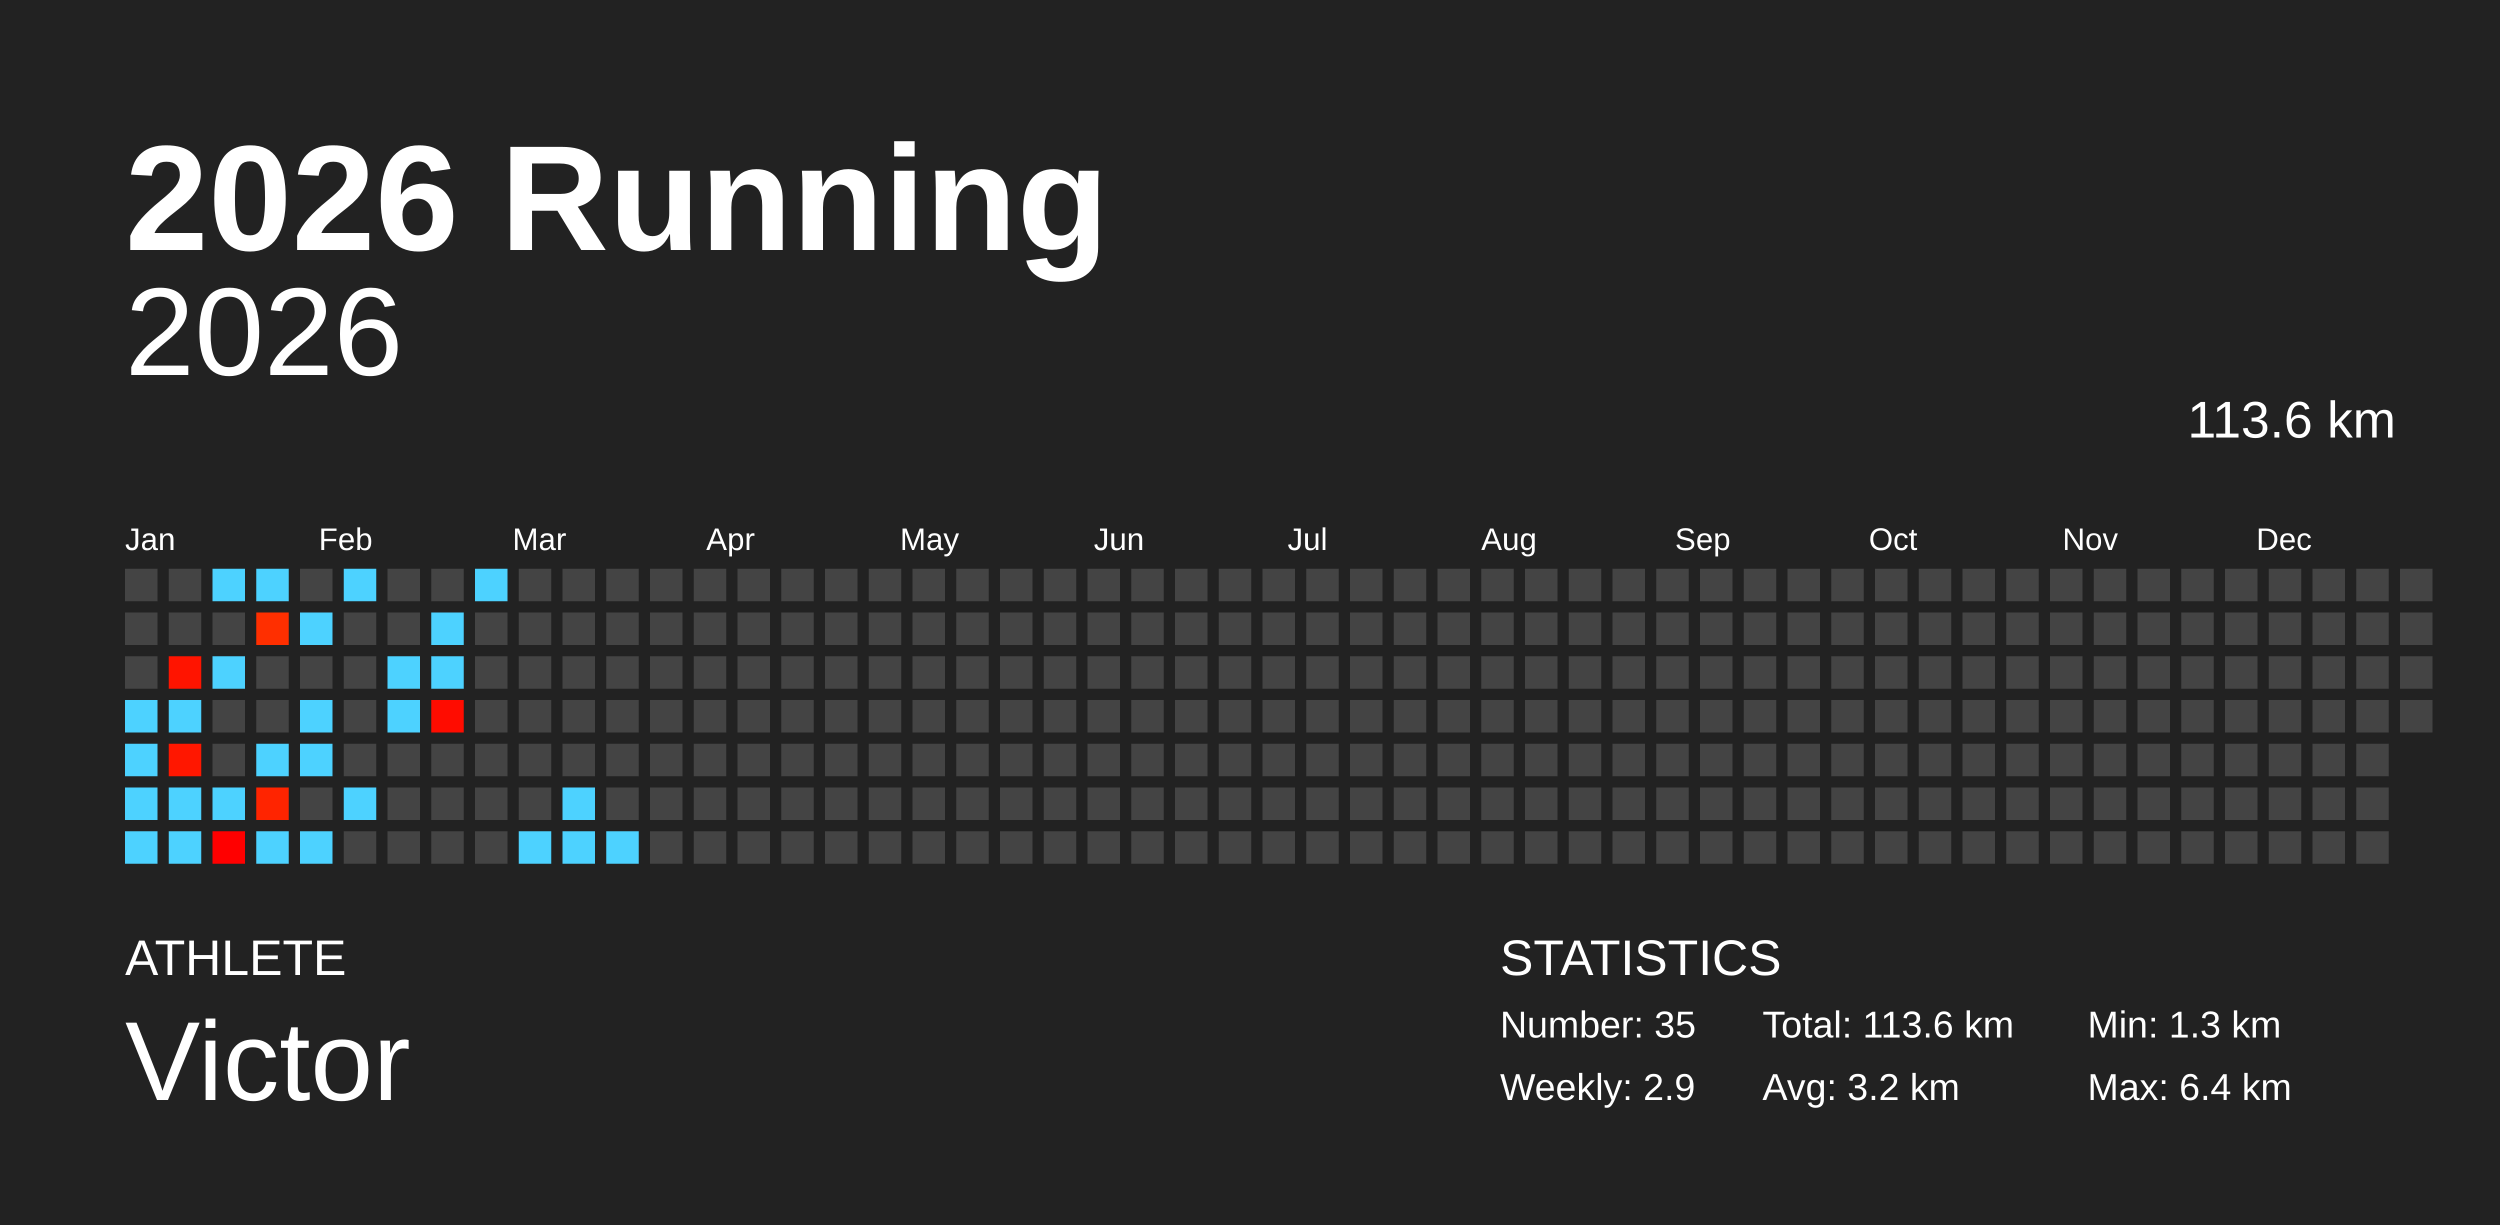
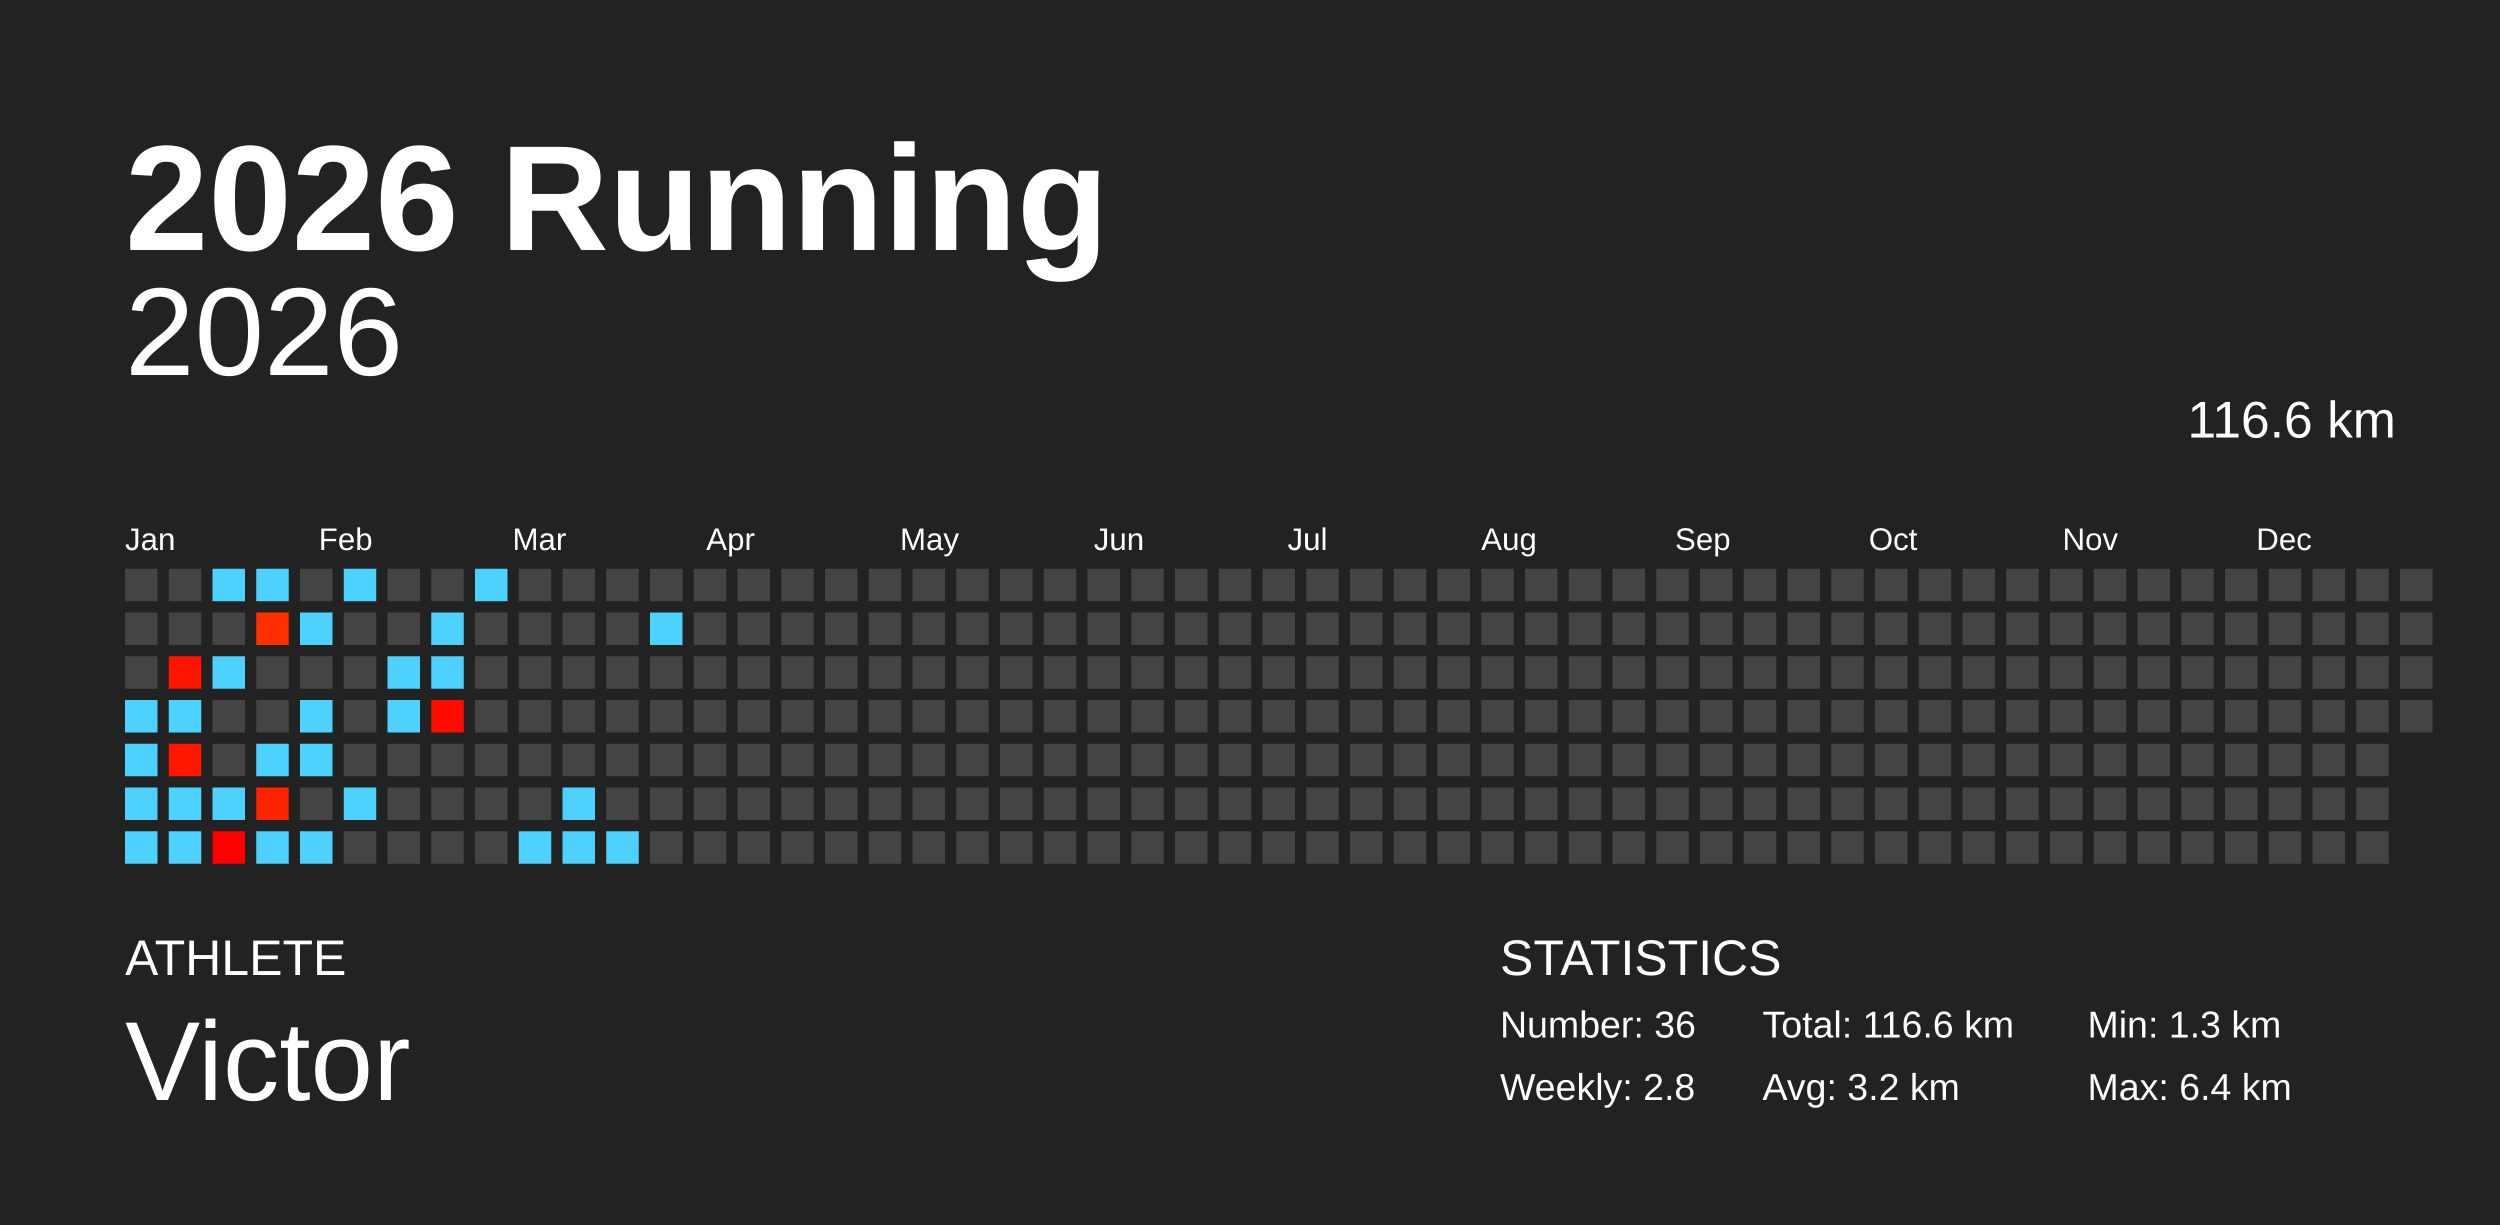
<svg xmlns="http://www.w3.org/2000/svg" baseProfile="full" height="98mm" version="1.1" viewBox="0,0,200,98" width="200mm">
  <defs />
  <rect fill="#222222" height="98" width="200" x="0" y="0" />
  <text fill="#FFFFFF" style="font-size:12px; font-family:Arial; font-weight:bold;" x="10" y="20">2026 Running</text>
  <text fill="#FFFFFF" style="font-size:4px; font-family:Arial" x="10" y="78">ATHLETE</text>
  <text fill="#FFFFFF" style="font-size:9px; font-family:Arial" x="10" y="88">Victor</text>
  <text fill="#FFFFFF" style="font-size:4px; font-family:Arial" x="120" y="78">STATISTICS</text>
-   <text fill="#FFFFFF" style="font-size:3px; font-family:Arial" x="120" y="83">Number: 35</text>
-   <text fill="#FFFFFF" style="font-size:3px; font-family:Arial" x="120" y="88">Weekly: 2.9</text>
-   <text fill="#FFFFFF" style="font-size:3px; font-family:Arial" x="141" y="83">Total: 113.6 km</text>
+   <text fill="#FFFFFF" style="font-size:3px; font-family:Arial" x="120" y="83">Number: 36</text>
+   <text fill="#FFFFFF" style="font-size:3px; font-family:Arial" x="120" y="88">Weekly: 2.8</text>
+   <text fill="#FFFFFF" style="font-size:3px; font-family:Arial" x="141" y="83">Total: 116.6 km</text>
  <text fill="#FFFFFF" style="font-size:3px; font-family:Arial" x="141" y="88">Avg: 3.2 km</text>
  <text fill="#FFFFFF" style="font-size:3px; font-family:Arial" x="167" y="83">Min: 1.3 km</text>
  <text fill="#FFFFFF" style="font-size:3px; font-family:Arial" x="167" y="88">Max: 6.4 km</text>
  <text alignment-baseline="hanging" fill="#FFFFFF" style="font-size:10.0px; font-family:Arial;" x="10" y="30">2026</text>
-   <text alignment-baseline="hanging" fill="#FFFFFF" style="font-size:4.125px; font-family:Arial;" x="175" y="35">113.6 km</text>
+   <text alignment-baseline="hanging" fill="#FFFFFF" style="font-size:4.125px; font-family:Arial;" x="175" y="35">116.6 km</text>
  <text fill="#FFFFFF" style="font-size:2.5px; font-family:Arial" x="10.0" y="44">Jan</text>
  <text fill="#FFFFFF" style="font-size:2.5px; font-family:Arial" x="25.5" y="44">Feb</text>
  <text fill="#FFFFFF" style="font-size:2.5px; font-family:Arial" x="41.0" y="44">Mar</text>
  <text fill="#FFFFFF" style="font-size:2.5px; font-family:Arial" x="56.5" y="44">Apr</text>
  <text fill="#FFFFFF" style="font-size:2.5px; font-family:Arial" x="72.0" y="44">May</text>
  <text fill="#FFFFFF" style="font-size:2.5px; font-family:Arial" x="87.5" y="44">Jun</text>
  <text fill="#FFFFFF" style="font-size:2.5px; font-family:Arial" x="103.0" y="44">Jul</text>
  <text fill="#FFFFFF" style="font-size:2.5px; font-family:Arial" x="118.5" y="44">Aug</text>
  <text fill="#FFFFFF" style="font-size:2.5px; font-family:Arial" x="134.0" y="44">Sep</text>
  <text fill="#FFFFFF" style="font-size:2.5px; font-family:Arial" x="149.5" y="44">Oct</text>
  <text fill="#FFFFFF" style="font-size:2.5px; font-family:Arial" x="165.0" y="44">Nov</text>
  <text fill="#FFFFFF" style="font-size:2.5px; font-family:Arial" x="180.5" y="44">Dec</text>
  <rect fill="#444444" height="2.6" width="2.6" x="10.0" y="45.5" />
  <rect fill="#444444" height="2.6" width="2.6" x="10.0" y="49.0" />
  <rect fill="#444444" height="2.6" width="2.6" x="10.0" y="52.5" />
  <rect fill="#4dd2ff" height="2.6" width="2.6" x="10.0" y="56.0" />
  <rect fill="#4dd2ff" height="2.6" width="2.6" x="10.0" y="59.5" />
  <rect fill="#4dd2ff" height="2.6" width="2.6" x="10.0" y="63.0" />
  <rect fill="#4dd2ff" height="2.6" width="2.6" x="10.0" y="66.5" />
  <rect fill="#444444" height="2.6" width="2.6" x="13.5" y="45.5" />
  <rect fill="#444444" height="2.6" width="2.6" x="13.5" y="49.0" />
  <rect fill="#ff1400" height="2.6" width="2.6" x="13.5" y="52.5" />
  <rect fill="#4dd2ff" height="2.6" width="2.6" x="13.5" y="56.0" />
  <rect fill="#ff1700" height="2.6" width="2.6" x="13.5" y="59.5" />
  <rect fill="#4dd2ff" height="2.6" width="2.6" x="13.5" y="63.0" />
  <rect fill="#4dd2ff" height="2.6" width="2.6" x="13.5" y="66.5" />
  <rect fill="#4dd2ff" height="2.6" width="2.6" x="17.0" y="45.5" />
  <rect fill="#444444" height="2.6" width="2.6" x="17.0" y="49.0" />
  <rect fill="#4dd2ff" height="2.6" width="2.6" x="17.0" y="52.5" />
  <rect fill="#444444" height="2.6" width="2.6" x="17.0" y="56.0" />
  <rect fill="#444444" height="2.6" width="2.6" x="17.0" y="59.5" />
  <rect fill="#4dd2ff" height="2.6" width="2.6" x="17.0" y="63.0" />
  <rect fill="#ff0000" height="2.6" width="2.6" x="17.0" y="66.5" />
  <rect fill="#4dd2ff" height="2.6" width="2.6" x="20.5" y="45.5" />
  <rect fill="#ff2f00" height="2.6" width="2.6" x="20.5" y="49.0" />
  <rect fill="#444444" height="2.6" width="2.6" x="20.5" y="52.5" />
  <rect fill="#444444" height="2.6" width="2.6" x="20.5" y="56.0" />
  <rect fill="#4dd2ff" height="2.6" width="2.6" x="20.5" y="59.5" />
  <rect fill="#ff2400" height="2.6" width="2.6" x="20.5" y="63.0" />
  <rect fill="#4dd2ff" height="2.6" width="2.6" x="20.5" y="66.5" />
  <rect fill="#444444" height="2.6" width="2.6" x="24.0" y="45.5" />
  <rect fill="#4dd2ff" height="2.6" width="2.6" x="24.0" y="49.0" />
  <rect fill="#444444" height="2.6" width="2.6" x="24.0" y="52.5" />
  <rect fill="#4dd2ff" height="2.6" width="2.6" x="24.0" y="56.0" />
  <rect fill="#4dd2ff" height="2.6" width="2.6" x="24.0" y="59.5" />
  <rect fill="#444444" height="2.6" width="2.6" x="24.0" y="63.0" />
  <rect fill="#4dd2ff" height="2.6" width="2.6" x="24.0" y="66.5" />
  <rect fill="#4dd2ff" height="2.6" width="2.6" x="27.5" y="45.5" />
  <rect fill="#444444" height="2.6" width="2.6" x="27.5" y="49.0" />
  <rect fill="#444444" height="2.6" width="2.6" x="27.5" y="52.5" />
  <rect fill="#444444" height="2.6" width="2.6" x="27.5" y="56.0" />
  <rect fill="#444444" height="2.6" width="2.6" x="27.5" y="59.5" />
  <rect fill="#4dd2ff" height="2.6" width="2.6" x="27.5" y="63.0" />
  <rect fill="#444444" height="2.6" width="2.6" x="27.5" y="66.5" />
  <rect fill="#444444" height="2.6" width="2.6" x="31.0" y="45.5" />
  <rect fill="#444444" height="2.6" width="2.6" x="31.0" y="49.0" />
  <rect fill="#4dd2ff" height="2.6" width="2.6" x="31.0" y="52.5" />
  <rect fill="#4dd2ff" height="2.6" width="2.6" x="31.0" y="56.0" />
  <rect fill="#444444" height="2.6" width="2.6" x="31.0" y="59.5" />
  <rect fill="#444444" height="2.6" width="2.6" x="31.0" y="63.0" />
  <rect fill="#444444" height="2.6" width="2.6" x="31.0" y="66.5" />
  <rect fill="#444444" height="2.6" width="2.6" x="34.5" y="45.5" />
  <rect fill="#4dd2ff" height="2.6" width="2.6" x="34.5" y="49.0" />
  <rect fill="#4dd2ff" height="2.6" width="2.6" x="34.5" y="52.5" />
  <rect fill="#ff0c00" height="2.6" width="2.6" x="34.5" y="56.0" />
  <rect fill="#444444" height="2.6" width="2.6" x="34.5" y="59.5" />
  <rect fill="#444444" height="2.6" width="2.6" x="34.5" y="63.0" />
  <rect fill="#444444" height="2.6" width="2.6" x="34.5" y="66.5" />
  <rect fill="#4dd2ff" height="2.6" width="2.6" x="38.0" y="45.5" />
  <rect fill="#444444" height="2.6" width="2.6" x="38.0" y="49.0" />
  <rect fill="#444444" height="2.6" width="2.6" x="38.0" y="52.5" />
  <rect fill="#444444" height="2.6" width="2.6" x="38.0" y="56.0" />
  <rect fill="#444444" height="2.6" width="2.6" x="38.0" y="59.5" />
  <rect fill="#444444" height="2.6" width="2.6" x="38.0" y="63.0" />
  <rect fill="#444444" height="2.6" width="2.6" x="38.0" y="66.5" />
  <rect fill="#444444" height="2.6" width="2.6" x="41.5" y="45.5" />
  <rect fill="#444444" height="2.6" width="2.6" x="41.5" y="49.0" />
  <rect fill="#444444" height="2.6" width="2.6" x="41.5" y="52.5" />
  <rect fill="#444444" height="2.6" width="2.6" x="41.5" y="56.0" />
  <rect fill="#444444" height="2.6" width="2.6" x="41.5" y="59.5" />
  <rect fill="#444444" height="2.6" width="2.6" x="41.5" y="63.0" />
  <rect fill="#4dd2ff" height="2.6" width="2.6" x="41.5" y="66.5" />
  <rect fill="#444444" height="2.6" width="2.6" x="45.0" y="45.5" />
  <rect fill="#444444" height="2.6" width="2.6" x="45.0" y="49.0" />
  <rect fill="#444444" height="2.6" width="2.6" x="45.0" y="52.5" />
  <rect fill="#444444" height="2.6" width="2.6" x="45.0" y="56.0" />
  <rect fill="#444444" height="2.6" width="2.6" x="45.0" y="59.5" />
  <rect fill="#4dd2ff" height="2.6" width="2.6" x="45.0" y="63.0" />
  <rect fill="#4dd2ff" height="2.6" width="2.6" x="45.0" y="66.5" />
  <rect fill="#444444" height="2.6" width="2.6" x="48.5" y="45.5" />
  <rect fill="#444444" height="2.6" width="2.6" x="48.5" y="49.0" />
  <rect fill="#444444" height="2.6" width="2.6" x="48.5" y="52.5" />
  <rect fill="#444444" height="2.6" width="2.6" x="48.5" y="56.0" />
  <rect fill="#444444" height="2.6" width="2.6" x="48.5" y="59.5" />
  <rect fill="#444444" height="2.6" width="2.6" x="48.5" y="63.0" />
  <rect fill="#4dd2ff" height="2.6" width="2.6" x="48.5" y="66.5" />
  <rect fill="#444444" height="2.6" width="2.6" x="52.0" y="45.5" />
-   <rect fill="#444444" height="2.6" width="2.6" x="52.0" y="49.0" />
+   <rect fill="#4dd2ff" height="2.6" width="2.6" x="52.0" y="49.0" />
  <rect fill="#444444" height="2.6" width="2.6" x="52.0" y="52.5" />
  <rect fill="#444444" height="2.6" width="2.6" x="52.0" y="56.0" />
  <rect fill="#444444" height="2.6" width="2.6" x="52.0" y="59.5" />
  <rect fill="#444444" height="2.6" width="2.6" x="52.0" y="63.0" />
  <rect fill="#444444" height="2.6" width="2.6" x="52.0" y="66.5" />
  <rect fill="#444444" height="2.6" width="2.6" x="55.5" y="45.5" />
  <rect fill="#444444" height="2.6" width="2.6" x="55.5" y="49.0" />
  <rect fill="#444444" height="2.6" width="2.6" x="55.5" y="52.5" />
  <rect fill="#444444" height="2.6" width="2.6" x="55.5" y="56.0" />
  <rect fill="#444444" height="2.6" width="2.6" x="55.5" y="59.5" />
  <rect fill="#444444" height="2.6" width="2.6" x="55.5" y="63.0" />
  <rect fill="#444444" height="2.6" width="2.6" x="55.5" y="66.5" />
  <rect fill="#444444" height="2.6" width="2.6" x="59.0" y="45.5" />
  <rect fill="#444444" height="2.6" width="2.6" x="59.0" y="49.0" />
  <rect fill="#444444" height="2.6" width="2.6" x="59.0" y="52.5" />
  <rect fill="#444444" height="2.6" width="2.6" x="59.0" y="56.0" />
  <rect fill="#444444" height="2.6" width="2.6" x="59.0" y="59.5" />
  <rect fill="#444444" height="2.6" width="2.6" x="59.0" y="63.0" />
  <rect fill="#444444" height="2.6" width="2.6" x="59.0" y="66.5" />
  <rect fill="#444444" height="2.6" width="2.6" x="62.5" y="45.5" />
  <rect fill="#444444" height="2.6" width="2.6" x="62.5" y="49.0" />
  <rect fill="#444444" height="2.6" width="2.6" x="62.5" y="52.5" />
  <rect fill="#444444" height="2.6" width="2.6" x="62.5" y="56.0" />
  <rect fill="#444444" height="2.6" width="2.6" x="62.5" y="59.5" />
  <rect fill="#444444" height="2.6" width="2.6" x="62.5" y="63.0" />
  <rect fill="#444444" height="2.6" width="2.6" x="62.5" y="66.5" />
  <rect fill="#444444" height="2.6" width="2.6" x="66.0" y="45.5" />
  <rect fill="#444444" height="2.6" width="2.6" x="66.0" y="49.0" />
  <rect fill="#444444" height="2.6" width="2.6" x="66.0" y="52.5" />
  <rect fill="#444444" height="2.6" width="2.6" x="66.0" y="56.0" />
  <rect fill="#444444" height="2.6" width="2.6" x="66.0" y="59.5" />
  <rect fill="#444444" height="2.6" width="2.6" x="66.0" y="63.0" />
  <rect fill="#444444" height="2.6" width="2.6" x="66.0" y="66.5" />
  <rect fill="#444444" height="2.6" width="2.6" x="69.5" y="45.5" />
  <rect fill="#444444" height="2.6" width="2.6" x="69.5" y="49.0" />
  <rect fill="#444444" height="2.6" width="2.6" x="69.5" y="52.5" />
  <rect fill="#444444" height="2.6" width="2.6" x="69.5" y="56.0" />
  <rect fill="#444444" height="2.6" width="2.6" x="69.5" y="59.5" />
  <rect fill="#444444" height="2.6" width="2.6" x="69.5" y="63.0" />
  <rect fill="#444444" height="2.6" width="2.6" x="69.5" y="66.5" />
  <rect fill="#444444" height="2.6" width="2.6" x="73.0" y="45.5" />
  <rect fill="#444444" height="2.6" width="2.6" x="73.0" y="49.0" />
  <rect fill="#444444" height="2.6" width="2.6" x="73.0" y="52.5" />
  <rect fill="#444444" height="2.6" width="2.6" x="73.0" y="56.0" />
  <rect fill="#444444" height="2.6" width="2.6" x="73.0" y="59.5" />
  <rect fill="#444444" height="2.6" width="2.6" x="73.0" y="63.0" />
  <rect fill="#444444" height="2.6" width="2.6" x="73.0" y="66.5" />
  <rect fill="#444444" height="2.6" width="2.6" x="76.5" y="45.5" />
  <rect fill="#444444" height="2.6" width="2.6" x="76.5" y="49.0" />
  <rect fill="#444444" height="2.6" width="2.6" x="76.5" y="52.5" />
  <rect fill="#444444" height="2.6" width="2.6" x="76.5" y="56.0" />
  <rect fill="#444444" height="2.6" width="2.6" x="76.5" y="59.5" />
  <rect fill="#444444" height="2.6" width="2.6" x="76.5" y="63.0" />
  <rect fill="#444444" height="2.6" width="2.6" x="76.5" y="66.5" />
  <rect fill="#444444" height="2.6" width="2.6" x="80.0" y="45.5" />
  <rect fill="#444444" height="2.6" width="2.6" x="80.0" y="49.0" />
  <rect fill="#444444" height="2.6" width="2.6" x="80.0" y="52.5" />
  <rect fill="#444444" height="2.6" width="2.6" x="80.0" y="56.0" />
  <rect fill="#444444" height="2.6" width="2.6" x="80.0" y="59.5" />
  <rect fill="#444444" height="2.6" width="2.6" x="80.0" y="63.0" />
  <rect fill="#444444" height="2.6" width="2.6" x="80.0" y="66.5" />
  <rect fill="#444444" height="2.6" width="2.6" x="83.5" y="45.5" />
  <rect fill="#444444" height="2.6" width="2.6" x="83.5" y="49.0" />
  <rect fill="#444444" height="2.6" width="2.6" x="83.5" y="52.5" />
  <rect fill="#444444" height="2.6" width="2.6" x="83.5" y="56.0" />
  <rect fill="#444444" height="2.6" width="2.6" x="83.5" y="59.5" />
  <rect fill="#444444" height="2.6" width="2.6" x="83.5" y="63.0" />
  <rect fill="#444444" height="2.6" width="2.6" x="83.5" y="66.5" />
  <rect fill="#444444" height="2.6" width="2.6" x="87.0" y="45.5" />
  <rect fill="#444444" height="2.6" width="2.6" x="87.0" y="49.0" />
  <rect fill="#444444" height="2.6" width="2.6" x="87.0" y="52.5" />
  <rect fill="#444444" height="2.6" width="2.6" x="87.0" y="56.0" />
  <rect fill="#444444" height="2.6" width="2.6" x="87.0" y="59.5" />
  <rect fill="#444444" height="2.6" width="2.6" x="87.0" y="63.0" />
  <rect fill="#444444" height="2.6" width="2.6" x="87.0" y="66.5" />
  <rect fill="#444444" height="2.6" width="2.6" x="90.5" y="45.5" />
  <rect fill="#444444" height="2.6" width="2.6" x="90.5" y="49.0" />
  <rect fill="#444444" height="2.6" width="2.6" x="90.5" y="52.5" />
  <rect fill="#444444" height="2.6" width="2.6" x="90.5" y="56.0" />
  <rect fill="#444444" height="2.6" width="2.6" x="90.5" y="59.5" />
  <rect fill="#444444" height="2.6" width="2.6" x="90.5" y="63.0" />
  <rect fill="#444444" height="2.6" width="2.6" x="90.5" y="66.5" />
  <rect fill="#444444" height="2.6" width="2.6" x="94.0" y="45.5" />
  <rect fill="#444444" height="2.6" width="2.6" x="94.0" y="49.0" />
  <rect fill="#444444" height="2.6" width="2.6" x="94.0" y="52.5" />
  <rect fill="#444444" height="2.6" width="2.6" x="94.0" y="56.0" />
  <rect fill="#444444" height="2.6" width="2.6" x="94.0" y="59.5" />
  <rect fill="#444444" height="2.6" width="2.6" x="94.0" y="63.0" />
  <rect fill="#444444" height="2.6" width="2.6" x="94.0" y="66.5" />
  <rect fill="#444444" height="2.6" width="2.6" x="97.5" y="45.5" />
  <rect fill="#444444" height="2.6" width="2.6" x="97.5" y="49.0" />
  <rect fill="#444444" height="2.6" width="2.6" x="97.5" y="52.5" />
  <rect fill="#444444" height="2.6" width="2.6" x="97.5" y="56.0" />
  <rect fill="#444444" height="2.6" width="2.6" x="97.5" y="59.5" />
  <rect fill="#444444" height="2.6" width="2.6" x="97.5" y="63.0" />
  <rect fill="#444444" height="2.6" width="2.6" x="97.5" y="66.5" />
  <rect fill="#444444" height="2.6" width="2.6" x="101.0" y="45.5" />
  <rect fill="#444444" height="2.6" width="2.6" x="101.0" y="49.0" />
  <rect fill="#444444" height="2.6" width="2.6" x="101.0" y="52.5" />
  <rect fill="#444444" height="2.6" width="2.6" x="101.0" y="56.0" />
  <rect fill="#444444" height="2.6" width="2.6" x="101.0" y="59.5" />
  <rect fill="#444444" height="2.6" width="2.6" x="101.0" y="63.0" />
  <rect fill="#444444" height="2.6" width="2.6" x="101.0" y="66.5" />
  <rect fill="#444444" height="2.6" width="2.6" x="104.5" y="45.5" />
  <rect fill="#444444" height="2.6" width="2.6" x="104.5" y="49.0" />
  <rect fill="#444444" height="2.6" width="2.6" x="104.5" y="52.5" />
  <rect fill="#444444" height="2.6" width="2.6" x="104.5" y="56.0" />
  <rect fill="#444444" height="2.6" width="2.6" x="104.5" y="59.5" />
  <rect fill="#444444" height="2.6" width="2.6" x="104.5" y="63.0" />
  <rect fill="#444444" height="2.6" width="2.6" x="104.5" y="66.5" />
  <rect fill="#444444" height="2.6" width="2.6" x="108.0" y="45.5" />
  <rect fill="#444444" height="2.6" width="2.6" x="108.0" y="49.0" />
  <rect fill="#444444" height="2.6" width="2.6" x="108.0" y="52.5" />
  <rect fill="#444444" height="2.6" width="2.6" x="108.0" y="56.0" />
  <rect fill="#444444" height="2.6" width="2.6" x="108.0" y="59.5" />
  <rect fill="#444444" height="2.6" width="2.6" x="108.0" y="63.0" />
  <rect fill="#444444" height="2.6" width="2.6" x="108.0" y="66.5" />
  <rect fill="#444444" height="2.6" width="2.6" x="111.5" y="45.5" />
  <rect fill="#444444" height="2.6" width="2.6" x="111.5" y="49.0" />
  <rect fill="#444444" height="2.6" width="2.6" x="111.5" y="52.5" />
  <rect fill="#444444" height="2.6" width="2.6" x="111.5" y="56.0" />
  <rect fill="#444444" height="2.6" width="2.6" x="111.5" y="59.5" />
  <rect fill="#444444" height="2.6" width="2.6" x="111.5" y="63.0" />
  <rect fill="#444444" height="2.6" width="2.6" x="111.5" y="66.5" />
  <rect fill="#444444" height="2.6" width="2.6" x="115.0" y="45.5" />
  <rect fill="#444444" height="2.6" width="2.6" x="115.0" y="49.0" />
  <rect fill="#444444" height="2.6" width="2.6" x="115.0" y="52.5" />
  <rect fill="#444444" height="2.6" width="2.6" x="115.0" y="56.0" />
  <rect fill="#444444" height="2.6" width="2.6" x="115.0" y="59.5" />
  <rect fill="#444444" height="2.6" width="2.6" x="115.0" y="63.0" />
  <rect fill="#444444" height="2.6" width="2.6" x="115.0" y="66.5" />
  <rect fill="#444444" height="2.6" width="2.6" x="118.5" y="45.5" />
  <rect fill="#444444" height="2.6" width="2.6" x="118.5" y="49.0" />
  <rect fill="#444444" height="2.6" width="2.6" x="118.5" y="52.5" />
  <rect fill="#444444" height="2.6" width="2.6" x="118.5" y="56.0" />
  <rect fill="#444444" height="2.6" width="2.6" x="118.5" y="59.5" />
  <rect fill="#444444" height="2.6" width="2.6" x="118.5" y="63.0" />
  <rect fill="#444444" height="2.6" width="2.6" x="118.5" y="66.5" />
  <rect fill="#444444" height="2.6" width="2.6" x="122.0" y="45.5" />
  <rect fill="#444444" height="2.6" width="2.6" x="122.0" y="49.0" />
  <rect fill="#444444" height="2.6" width="2.6" x="122.0" y="52.5" />
  <rect fill="#444444" height="2.6" width="2.6" x="122.0" y="56.0" />
  <rect fill="#444444" height="2.6" width="2.6" x="122.0" y="59.5" />
  <rect fill="#444444" height="2.6" width="2.6" x="122.0" y="63.0" />
  <rect fill="#444444" height="2.6" width="2.6" x="122.0" y="66.5" />
  <rect fill="#444444" height="2.6" width="2.6" x="125.5" y="45.5" />
  <rect fill="#444444" height="2.6" width="2.6" x="125.5" y="49.0" />
  <rect fill="#444444" height="2.6" width="2.6" x="125.5" y="52.5" />
  <rect fill="#444444" height="2.6" width="2.6" x="125.5" y="56.0" />
  <rect fill="#444444" height="2.6" width="2.6" x="125.5" y="59.5" />
  <rect fill="#444444" height="2.6" width="2.6" x="125.5" y="63.0" />
  <rect fill="#444444" height="2.6" width="2.6" x="125.5" y="66.5" />
  <rect fill="#444444" height="2.6" width="2.6" x="129.0" y="45.5" />
  <rect fill="#444444" height="2.6" width="2.6" x="129.0" y="49.0" />
  <rect fill="#444444" height="2.6" width="2.6" x="129.0" y="52.5" />
  <rect fill="#444444" height="2.6" width="2.6" x="129.0" y="56.0" />
  <rect fill="#444444" height="2.6" width="2.6" x="129.0" y="59.5" />
  <rect fill="#444444" height="2.6" width="2.6" x="129.0" y="63.0" />
  <rect fill="#444444" height="2.6" width="2.6" x="129.0" y="66.5" />
  <rect fill="#444444" height="2.6" width="2.6" x="132.5" y="45.5" />
  <rect fill="#444444" height="2.6" width="2.6" x="132.5" y="49.0" />
  <rect fill="#444444" height="2.6" width="2.6" x="132.5" y="52.5" />
  <rect fill="#444444" height="2.6" width="2.6" x="132.5" y="56.0" />
  <rect fill="#444444" height="2.6" width="2.6" x="132.5" y="59.5" />
  <rect fill="#444444" height="2.6" width="2.6" x="132.5" y="63.0" />
  <rect fill="#444444" height="2.6" width="2.6" x="132.5" y="66.5" />
  <rect fill="#444444" height="2.6" width="2.6" x="136.0" y="45.5" />
  <rect fill="#444444" height="2.6" width="2.6" x="136.0" y="49.0" />
  <rect fill="#444444" height="2.6" width="2.6" x="136.0" y="52.5" />
  <rect fill="#444444" height="2.6" width="2.6" x="136.0" y="56.0" />
  <rect fill="#444444" height="2.6" width="2.6" x="136.0" y="59.5" />
  <rect fill="#444444" height="2.6" width="2.6" x="136.0" y="63.0" />
  <rect fill="#444444" height="2.6" width="2.6" x="136.0" y="66.5" />
  <rect fill="#444444" height="2.6" width="2.6" x="139.5" y="45.5" />
  <rect fill="#444444" height="2.6" width="2.6" x="139.5" y="49.0" />
  <rect fill="#444444" height="2.6" width="2.6" x="139.5" y="52.5" />
  <rect fill="#444444" height="2.6" width="2.6" x="139.5" y="56.0" />
  <rect fill="#444444" height="2.6" width="2.6" x="139.5" y="59.5" />
  <rect fill="#444444" height="2.6" width="2.6" x="139.5" y="63.0" />
  <rect fill="#444444" height="2.6" width="2.6" x="139.5" y="66.5" />
  <rect fill="#444444" height="2.6" width="2.6" x="143.0" y="45.5" />
  <rect fill="#444444" height="2.6" width="2.6" x="143.0" y="49.0" />
  <rect fill="#444444" height="2.6" width="2.6" x="143.0" y="52.5" />
  <rect fill="#444444" height="2.6" width="2.6" x="143.0" y="56.0" />
  <rect fill="#444444" height="2.6" width="2.6" x="143.0" y="59.5" />
  <rect fill="#444444" height="2.6" width="2.6" x="143.0" y="63.0" />
  <rect fill="#444444" height="2.6" width="2.6" x="143.0" y="66.5" />
  <rect fill="#444444" height="2.6" width="2.6" x="146.5" y="45.5" />
  <rect fill="#444444" height="2.6" width="2.6" x="146.5" y="49.0" />
  <rect fill="#444444" height="2.6" width="2.6" x="146.5" y="52.5" />
  <rect fill="#444444" height="2.6" width="2.6" x="146.5" y="56.0" />
  <rect fill="#444444" height="2.6" width="2.6" x="146.5" y="59.5" />
  <rect fill="#444444" height="2.6" width="2.6" x="146.5" y="63.0" />
  <rect fill="#444444" height="2.6" width="2.6" x="146.5" y="66.5" />
  <rect fill="#444444" height="2.6" width="2.6" x="150.0" y="45.5" />
  <rect fill="#444444" height="2.6" width="2.6" x="150.0" y="49.0" />
  <rect fill="#444444" height="2.6" width="2.6" x="150.0" y="52.5" />
  <rect fill="#444444" height="2.6" width="2.6" x="150.0" y="56.0" />
  <rect fill="#444444" height="2.6" width="2.6" x="150.0" y="59.5" />
  <rect fill="#444444" height="2.6" width="2.6" x="150.0" y="63.0" />
  <rect fill="#444444" height="2.6" width="2.6" x="150.0" y="66.5" />
  <rect fill="#444444" height="2.6" width="2.6" x="153.5" y="45.5" />
  <rect fill="#444444" height="2.6" width="2.6" x="153.5" y="49.0" />
  <rect fill="#444444" height="2.6" width="2.6" x="153.5" y="52.5" />
  <rect fill="#444444" height="2.6" width="2.6" x="153.5" y="56.0" />
  <rect fill="#444444" height="2.6" width="2.6" x="153.5" y="59.5" />
  <rect fill="#444444" height="2.6" width="2.6" x="153.5" y="63.0" />
  <rect fill="#444444" height="2.6" width="2.6" x="153.5" y="66.5" />
  <rect fill="#444444" height="2.6" width="2.6" x="157.0" y="45.5" />
  <rect fill="#444444" height="2.6" width="2.6" x="157.0" y="49.0" />
  <rect fill="#444444" height="2.6" width="2.6" x="157.0" y="52.5" />
  <rect fill="#444444" height="2.6" width="2.6" x="157.0" y="56.0" />
  <rect fill="#444444" height="2.6" width="2.6" x="157.0" y="59.5" />
  <rect fill="#444444" height="2.6" width="2.6" x="157.0" y="63.0" />
  <rect fill="#444444" height="2.6" width="2.6" x="157.0" y="66.5" />
  <rect fill="#444444" height="2.6" width="2.6" x="160.5" y="45.5" />
  <rect fill="#444444" height="2.6" width="2.6" x="160.5" y="49.0" />
  <rect fill="#444444" height="2.6" width="2.6" x="160.5" y="52.5" />
  <rect fill="#444444" height="2.6" width="2.6" x="160.5" y="56.0" />
  <rect fill="#444444" height="2.6" width="2.6" x="160.5" y="59.5" />
  <rect fill="#444444" height="2.6" width="2.6" x="160.5" y="63.0" />
  <rect fill="#444444" height="2.6" width="2.6" x="160.5" y="66.5" />
  <rect fill="#444444" height="2.6" width="2.6" x="164.0" y="45.5" />
  <rect fill="#444444" height="2.6" width="2.6" x="164.0" y="49.0" />
  <rect fill="#444444" height="2.6" width="2.6" x="164.0" y="52.5" />
  <rect fill="#444444" height="2.6" width="2.6" x="164.0" y="56.0" />
  <rect fill="#444444" height="2.6" width="2.6" x="164.0" y="59.5" />
  <rect fill="#444444" height="2.6" width="2.6" x="164.0" y="63.0" />
  <rect fill="#444444" height="2.6" width="2.6" x="164.0" y="66.5" />
  <rect fill="#444444" height="2.6" width="2.6" x="167.5" y="45.5" />
  <rect fill="#444444" height="2.6" width="2.6" x="167.5" y="49.0" />
  <rect fill="#444444" height="2.6" width="2.6" x="167.5" y="52.5" />
  <rect fill="#444444" height="2.6" width="2.6" x="167.5" y="56.0" />
  <rect fill="#444444" height="2.6" width="2.6" x="167.5" y="59.5" />
  <rect fill="#444444" height="2.6" width="2.6" x="167.5" y="63.0" />
  <rect fill="#444444" height="2.6" width="2.6" x="167.5" y="66.5" />
  <rect fill="#444444" height="2.6" width="2.6" x="171.0" y="45.5" />
  <rect fill="#444444" height="2.6" width="2.6" x="171.0" y="49.0" />
  <rect fill="#444444" height="2.6" width="2.6" x="171.0" y="52.5" />
  <rect fill="#444444" height="2.6" width="2.6" x="171.0" y="56.0" />
  <rect fill="#444444" height="2.6" width="2.6" x="171.0" y="59.5" />
  <rect fill="#444444" height="2.6" width="2.6" x="171.0" y="63.0" />
  <rect fill="#444444" height="2.6" width="2.6" x="171.0" y="66.5" />
  <rect fill="#444444" height="2.6" width="2.6" x="174.5" y="45.5" />
  <rect fill="#444444" height="2.6" width="2.6" x="174.5" y="49.0" />
  <rect fill="#444444" height="2.6" width="2.6" x="174.5" y="52.5" />
  <rect fill="#444444" height="2.6" width="2.6" x="174.5" y="56.0" />
  <rect fill="#444444" height="2.6" width="2.6" x="174.5" y="59.5" />
  <rect fill="#444444" height="2.6" width="2.6" x="174.5" y="63.0" />
  <rect fill="#444444" height="2.6" width="2.6" x="174.5" y="66.5" />
  <rect fill="#444444" height="2.6" width="2.6" x="178.0" y="45.5" />
  <rect fill="#444444" height="2.6" width="2.6" x="178.0" y="49.0" />
  <rect fill="#444444" height="2.6" width="2.6" x="178.0" y="52.5" />
  <rect fill="#444444" height="2.6" width="2.6" x="178.0" y="56.0" />
  <rect fill="#444444" height="2.6" width="2.6" x="178.0" y="59.5" />
  <rect fill="#444444" height="2.6" width="2.6" x="178.0" y="63.0" />
  <rect fill="#444444" height="2.6" width="2.6" x="178.0" y="66.5" />
  <rect fill="#444444" height="2.6" width="2.6" x="181.5" y="45.5" />
  <rect fill="#444444" height="2.6" width="2.6" x="181.5" y="49.0" />
  <rect fill="#444444" height="2.6" width="2.6" x="181.5" y="52.5" />
  <rect fill="#444444" height="2.6" width="2.6" x="181.5" y="56.0" />
  <rect fill="#444444" height="2.6" width="2.6" x="181.5" y="59.5" />
  <rect fill="#444444" height="2.6" width="2.6" x="181.5" y="63.0" />
  <rect fill="#444444" height="2.6" width="2.6" x="181.5" y="66.5" />
  <rect fill="#444444" height="2.6" width="2.6" x="185.0" y="45.5" />
  <rect fill="#444444" height="2.6" width="2.6" x="185.0" y="49.0" />
  <rect fill="#444444" height="2.6" width="2.6" x="185.0" y="52.5" />
  <rect fill="#444444" height="2.6" width="2.6" x="185.0" y="56.0" />
  <rect fill="#444444" height="2.6" width="2.6" x="185.0" y="59.5" />
  <rect fill="#444444" height="2.6" width="2.6" x="185.0" y="63.0" />
  <rect fill="#444444" height="2.6" width="2.6" x="185.0" y="66.5" />
  <rect fill="#444444" height="2.6" width="2.6" x="188.5" y="45.5" />
  <rect fill="#444444" height="2.6" width="2.6" x="188.5" y="49.0" />
  <rect fill="#444444" height="2.6" width="2.6" x="188.5" y="52.5" />
  <rect fill="#444444" height="2.6" width="2.6" x="188.5" y="56.0" />
  <rect fill="#444444" height="2.6" width="2.6" x="188.5" y="59.5" />
  <rect fill="#444444" height="2.6" width="2.6" x="188.5" y="63.0" />
  <rect fill="#444444" height="2.6" width="2.6" x="188.5" y="66.5" />
  <rect fill="#444444" height="2.6" width="2.6" x="192.0" y="45.5" />
  <rect fill="#444444" height="2.6" width="2.6" x="192.0" y="49.0" />
  <rect fill="#444444" height="2.6" width="2.6" x="192.0" y="52.5" />
  <rect fill="#444444" height="2.6" width="2.6" x="192.0" y="56.0" />
</svg>
